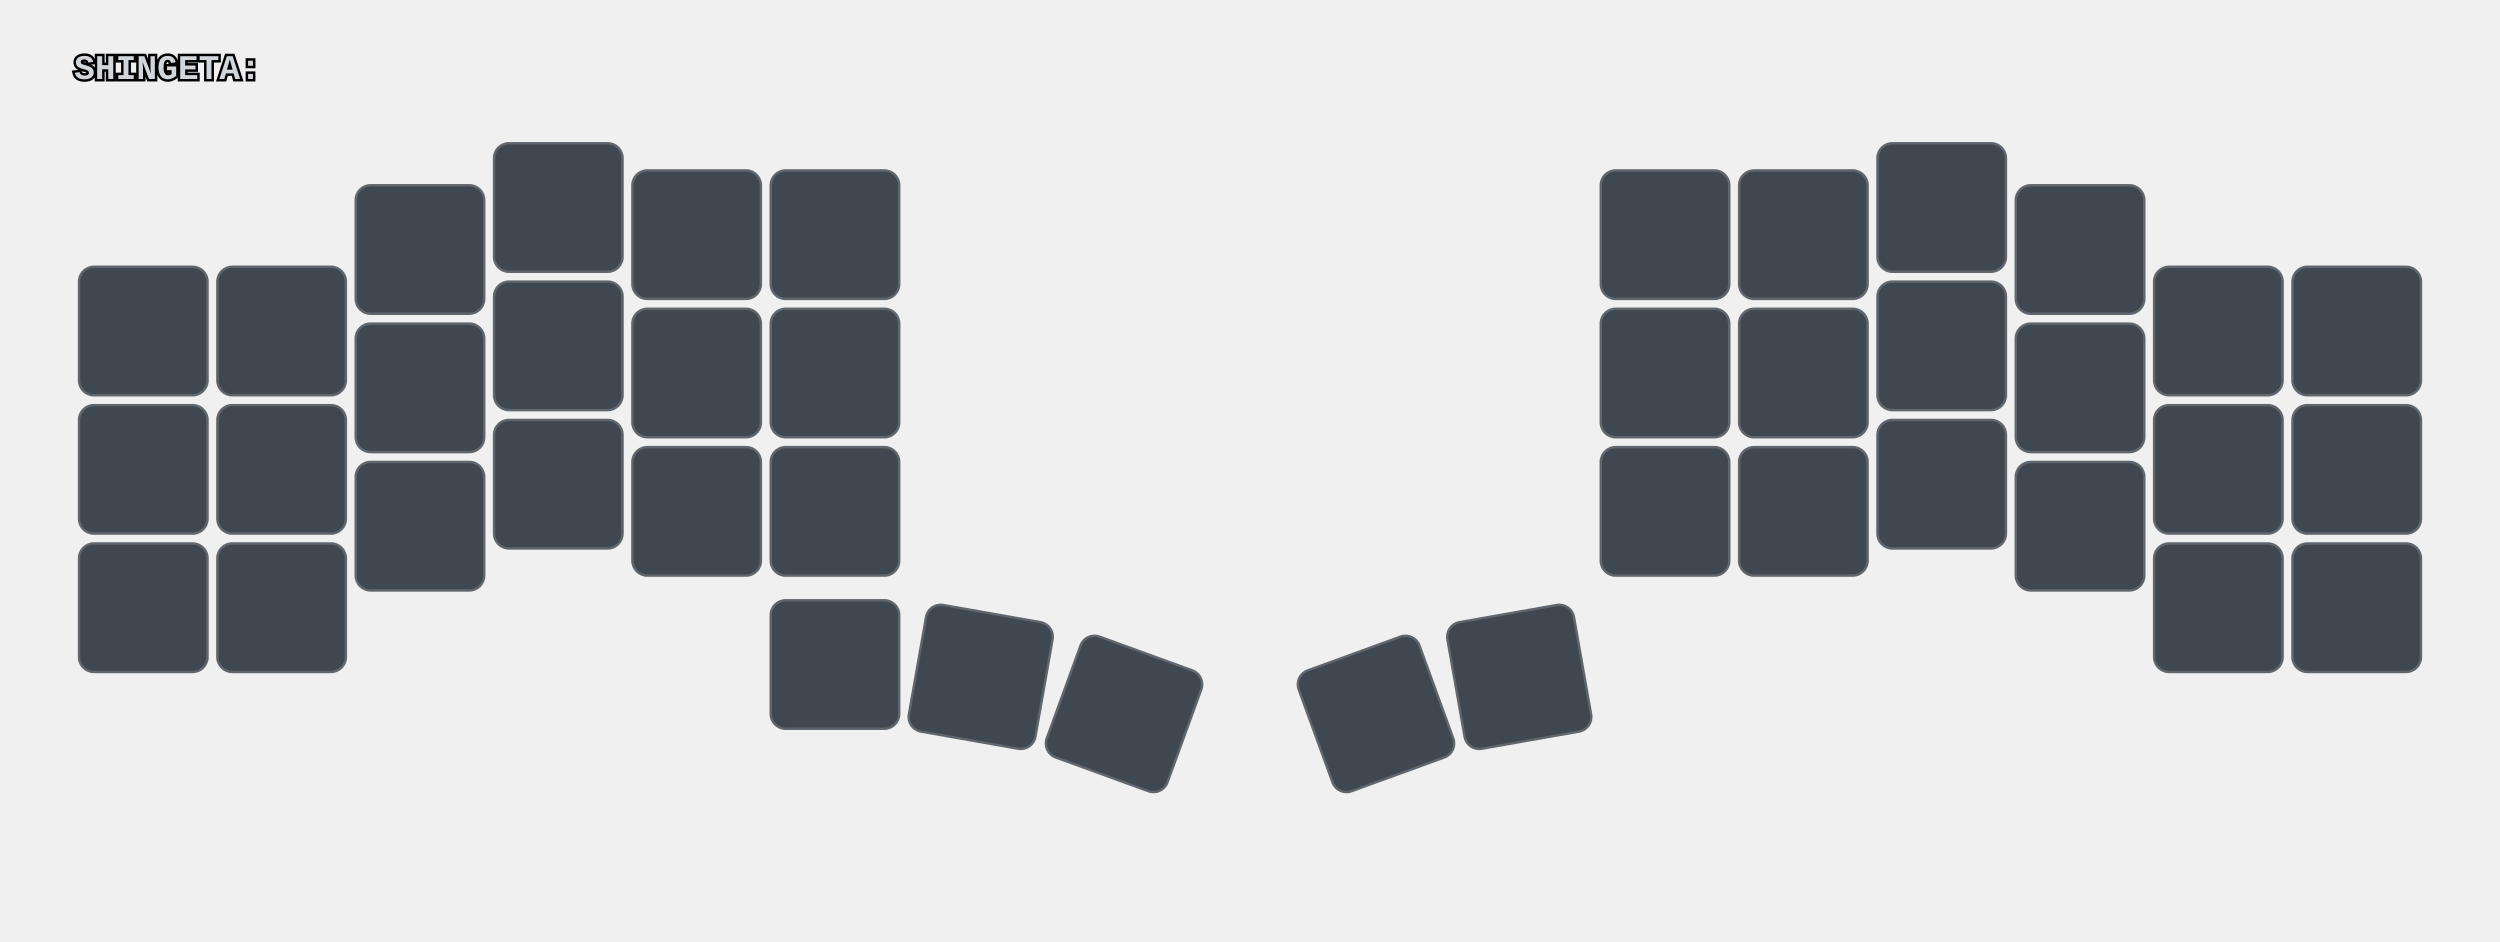
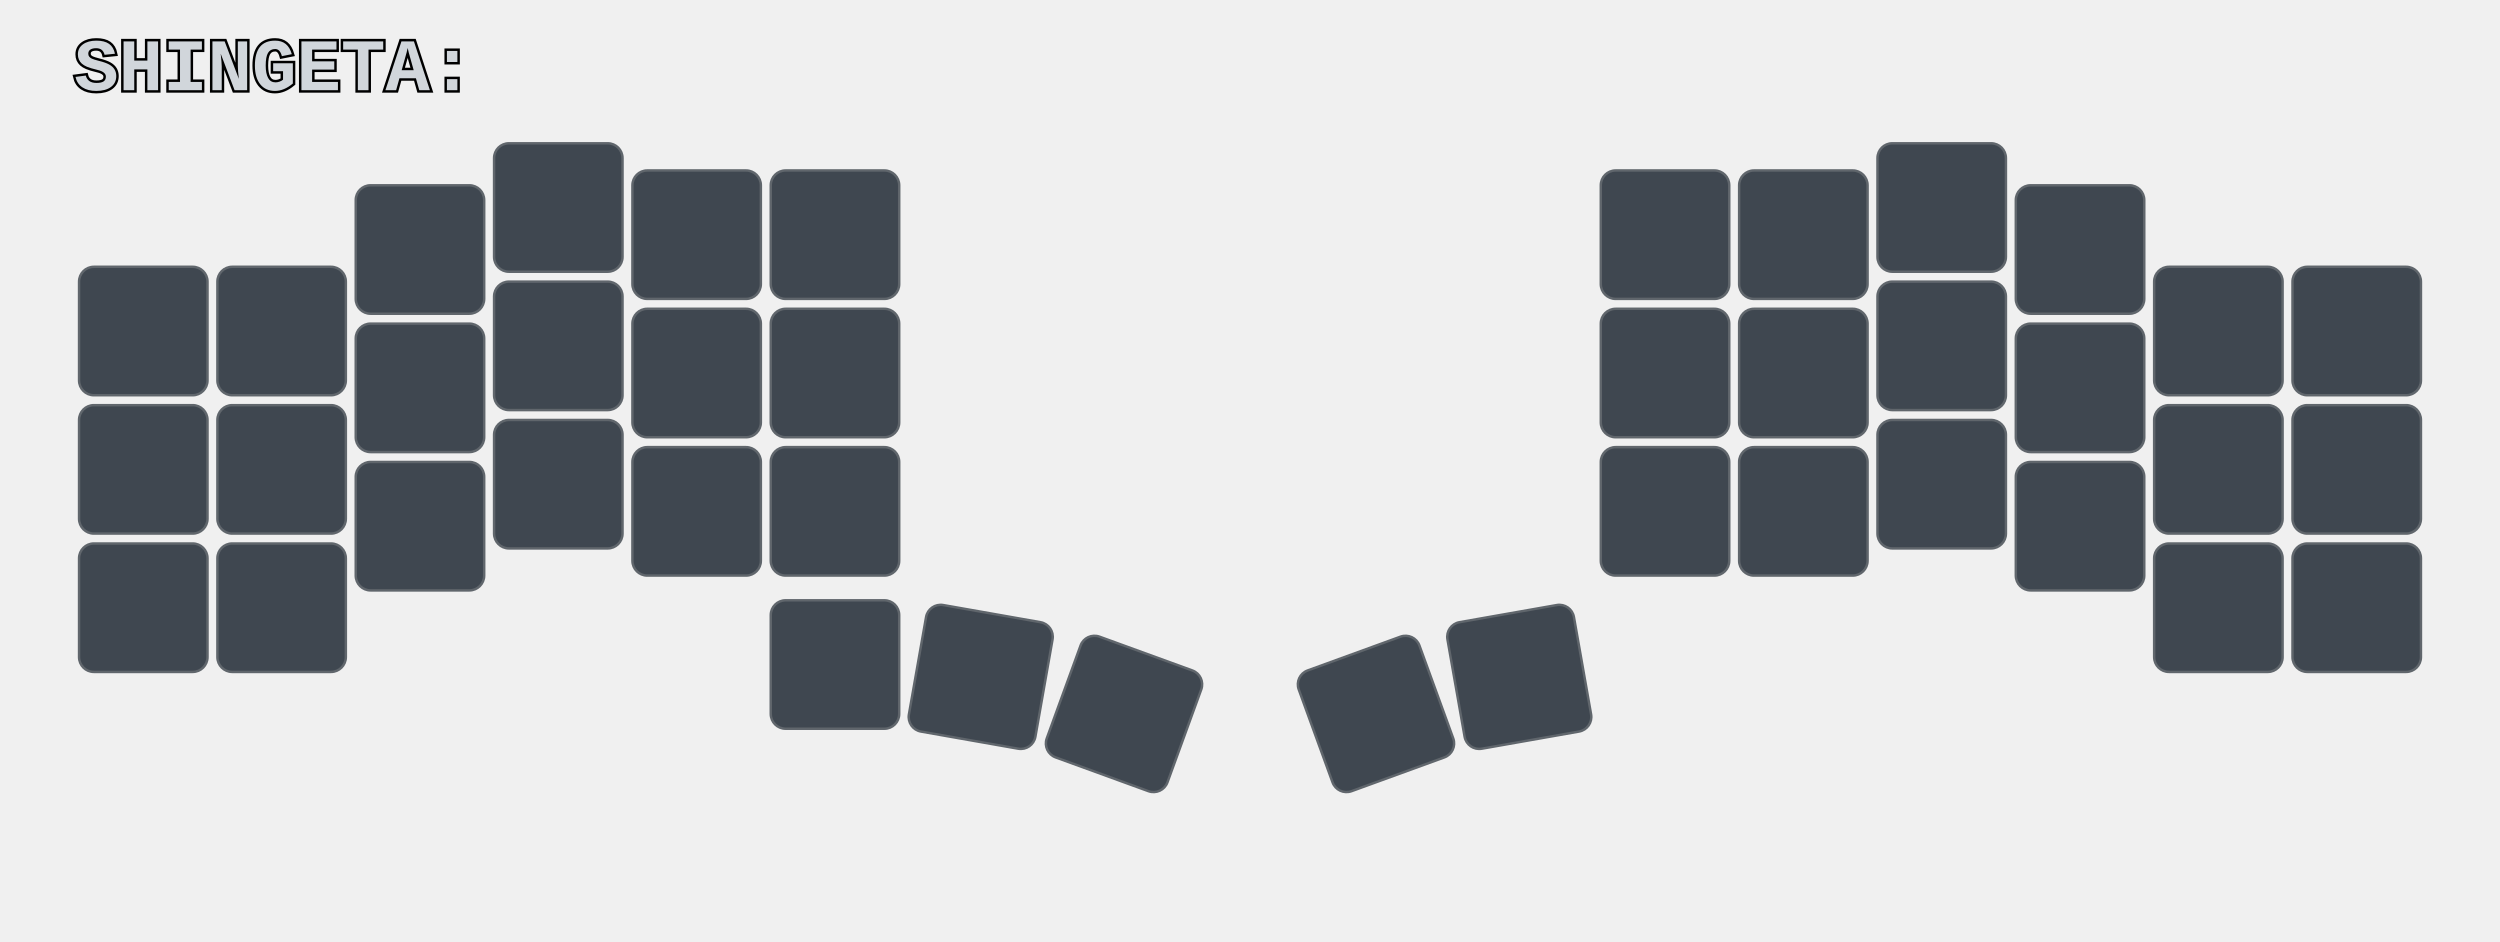
<svg xmlns="http://www.w3.org/2000/svg" width="1012" height="381" viewBox="0 0 1012 381" class="keymap">
  <defs>/* start glyphs */
<svg id="mdi:arrow-bottom-left">
      <svg id="mdi-arrow-bottom-left" viewBox="0 0 24 24">
        <path d="M19,6.41L17.59,5L7,15.59V9H5V19H15V17H8.41L19,6.41Z" />
      </svg>
    </svg>
    <svg id="mdi:arrow-bottom-right">
      <svg id="mdi-arrow-bottom-right" viewBox="0 0 24 24">
        <path d="M5,6.41L6.41,5L17,15.59V9H19V19H9V17H15.59L5,6.41Z" />
      </svg>
    </svg>
    <svg id="mdi:arrow-left">
      <svg id="mdi-arrow-left" viewBox="0 0 24 24">
        <path d="M20,11V13H8L13.5,18.5L12.08,19.92L4.16,12L12.08,4.08L13.5,5.5L8,11H20Z" />
      </svg>
    </svg>
    <svg id="mdi:arrow-right">
      <svg id="mdi-arrow-right" viewBox="0 0 24 24">
        <path d="M4,11V13H16L10.5,18.5L11.92,19.92L19.84,12L11.92,4.08L10.5,5.5L16,11H4Z" />
      </svg>
    </svg>
    <svg id="mdi:arrow-top-left">
      <svg id="mdi-arrow-top-left" viewBox="0 0 24 24">
        <path d="M19,17.59L17.59,19L7,8.41V15H5V5H15V7H8.41L19,17.59Z" />
      </svg>
    </svg>
    <svg id="mdi:arrow-top-right">
      <svg id="mdi-arrow-top-right" viewBox="0 0 24 24">
        <path d="M5,17.59L15.59,7H9V5H19V15H17V8.41L6.41,19L5,17.59Z" />
      </svg>
    </svg>
  </defs>/* end glyphs */
<style>/* inherit to force styles through use tags */
svg path {
    fill: inherit;
}

/* font and background color specifications */
svg.keymap {
-     font-family: SFMono-Regular,Consolas,Liberation Mono,Menlo,monospace;
+     font-family: Monaspace Krypton,Consolas,Liberation Mono,Menlo,monospace;
    font-size: 14px;
    font-kerning: normal;
    text-rendering: optimizeLegibility;
    fill: #24292e;
}

/* default key styling */
rect.key {
    fill: #f6f8fa;
    stroke: #c9cccf;
    stroke-width: 1;
}

/* default key side styling, only used is draw_key_sides is set */
rect.side {
    filter: brightness(90%);
}

/* color accent for combo boxes */
rect.combo, rect.combo-separate {
    fill: #cdf;
}

/* color accent for held keys */
rect.held, rect.combo.held {
    fill: #fdd;
}

/* color accent for ghost (optional) keys */
rect.ghost, rect.combo.ghost {
    stroke-dasharray: 4, 4;
    stroke-width: 2;
}

text {
    text-anchor: middle;
    dominant-baseline: middle;
}

/* styling for layer labels */
text.label {
+  font-size: 30px;
    font-weight: bold;
    text-anchor: start;
    stroke: white;
    stroke-width: 2;
    paint-order: stroke;
}

/* styling for combo tap, and key hold/shifted label text */
text.combo, text.hold, text.shifted {
    font-size: 11px;
}

text.hold {
    text-anchor: middle;
    dominant-baseline: auto;
}

text.shifted {
    text-anchor: middle;
    dominant-baseline: hanging;
}

/* styling for hold/shifted label text in combo box */
text.combo.hold, text.combo.shifted {
    font-size: 8px;
}

/* lighter symbol for transparent keys */
text.trans {
    fill: #7b7e81;
}

/* styling for combo dendrons */
path.combo {
    stroke-width: 1;
    stroke: gray;
    fill: none;
}

/* Start Tabler Icons Cleanup */
/* cannot use height/width with glyphs */
.icon-tabler &gt; path {
    fill: inherit;
    stroke: inherit;
    stroke-width: 2;
}
/* hide tabler's default box */
.icon-tabler &gt; path[stroke="none"][fill="none"] {
    visibility: hidden;
}
/* End Tabler Icons Cleanup */

svg.keymap { fill: #d1d6db; }
rect.key { fill: #3f4750; }
rect.key, rect.combo { stroke: #60666c; }
rect.combo, rect.combo-separate { fill: #1f3d7a; }
rect.held, rect.combo.held { fill: #854747; }
text.label, text.footer { stroke: black; }
text.trans { fill: #7e8184; }
path.combo { stroke: #7f7f7f; }
</style>
  <g transform="translate(30, 0)" class="layer-SHINGETA">
    <text x="0" y="28" class="label" id="SHINGETA">SHINGETA:</text>
    <g transform="translate(0, 56)">
      <g transform="translate(28, 78)" class="key keypos-0">
        <rect rx="6" ry="6" x="-26" y="-26" width="52" height="52" class="key" />
      </g>
      <g transform="translate(84, 78)" class="key keypos-1">
        <rect rx="6" ry="6" x="-26" y="-26" width="52" height="52" class="key" />
      </g>
      <g transform="translate(140, 45)" class="key keypos-2">
        <rect rx="6" ry="6" x="-26" y="-26" width="52" height="52" class="key" />
      </g>
      <g transform="translate(196, 28)" class="key keypos-3">
        <rect rx="6" ry="6" x="-26" y="-26" width="52" height="52" class="key" />
      </g>
      <g transform="translate(252, 39)" class="key keypos-4">
        <rect rx="6" ry="6" x="-26" y="-26" width="52" height="52" class="key" />
      </g>
      <g transform="translate(308, 39)" class="key keypos-5">
        <rect rx="6" ry="6" x="-26" y="-26" width="52" height="52" class="key" />
      </g>
      <g transform="translate(644, 39)" class="key keypos-6">
        <rect rx="6" ry="6" x="-26" y="-26" width="52" height="52" class="key" />
      </g>
      <g transform="translate(700, 39)" class="key keypos-7">
        <rect rx="6" ry="6" x="-26" y="-26" width="52" height="52" class="key" />
      </g>
      <g transform="translate(756, 28)" class="key keypos-8">
        <rect rx="6" ry="6" x="-26" y="-26" width="52" height="52" class="key" />
      </g>
      <g transform="translate(812, 45)" class="key keypos-9">
        <rect rx="6" ry="6" x="-26" y="-26" width="52" height="52" class="key" />
      </g>
      <g transform="translate(868, 78)" class="key keypos-10">
        <rect rx="6" ry="6" x="-26" y="-26" width="52" height="52" class="key" />
      </g>
      <g transform="translate(924, 78)" class="key keypos-11">
        <rect rx="6" ry="6" x="-26" y="-26" width="52" height="52" class="key" />
      </g>
      <g transform="translate(28, 134)" class="key keypos-12">
        <rect rx="6" ry="6" x="-26" y="-26" width="52" height="52" class="key" />
      </g>
      <g transform="translate(84, 134)" class="key keypos-13">
        <rect rx="6" ry="6" x="-26" y="-26" width="52" height="52" class="key" />
      </g>
      <g transform="translate(140, 101)" class="key keypos-14">
        <rect rx="6" ry="6" x="-26" y="-26" width="52" height="52" class="key" />
      </g>
      <g transform="translate(196, 84)" class="key keypos-15">
        <rect rx="6" ry="6" x="-26" y="-26" width="52" height="52" class="key" />
      </g>
      <g transform="translate(252, 95)" class="key keypos-16">
        <rect rx="6" ry="6" x="-26" y="-26" width="52" height="52" class="key" />
      </g>
      <g transform="translate(308, 95)" class="key keypos-17">
        <rect rx="6" ry="6" x="-26" y="-26" width="52" height="52" class="key" />
      </g>
      <g transform="translate(644, 95)" class="key keypos-18">
        <rect rx="6" ry="6" x="-26" y="-26" width="52" height="52" class="key" />
      </g>
      <g transform="translate(700, 95)" class="key keypos-19">
        <rect rx="6" ry="6" x="-26" y="-26" width="52" height="52" class="key" />
      </g>
      <g transform="translate(756, 84)" class="key keypos-20">
        <rect rx="6" ry="6" x="-26" y="-26" width="52" height="52" class="key" />
      </g>
      <g transform="translate(812, 101)" class="key keypos-21">
        <rect rx="6" ry="6" x="-26" y="-26" width="52" height="52" class="key" />
      </g>
      <g transform="translate(868, 134)" class="key keypos-22">
        <rect rx="6" ry="6" x="-26" y="-26" width="52" height="52" class="key" />
      </g>
      <g transform="translate(924, 134)" class="key keypos-23">
        <rect rx="6" ry="6" x="-26" y="-26" width="52" height="52" class="key" />
      </g>
      <g transform="translate(28, 190)" class="key keypos-24">
        <rect rx="6" ry="6" x="-26" y="-26" width="52" height="52" class="key" />
      </g>
      <g transform="translate(84, 190)" class="key keypos-25">
        <rect rx="6" ry="6" x="-26" y="-26" width="52" height="52" class="key" />
      </g>
      <g transform="translate(140, 157)" class="key keypos-26">
        <rect rx="6" ry="6" x="-26" y="-26" width="52" height="52" class="key" />
      </g>
      <g transform="translate(196, 140)" class="key keypos-27">
        <rect rx="6" ry="6" x="-26" y="-26" width="52" height="52" class="key" />
      </g>
      <g transform="translate(252, 151)" class="key keypos-28">
        <rect rx="6" ry="6" x="-26" y="-26" width="52" height="52" class="key" />
      </g>
      <g transform="translate(308, 151)" class="key keypos-29">
        <rect rx="6" ry="6" x="-26" y="-26" width="52" height="52" class="key" />
      </g>
      <g transform="translate(644, 151)" class="key keypos-30">
        <rect rx="6" ry="6" x="-26" y="-26" width="52" height="52" class="key" />
      </g>
      <g transform="translate(700, 151)" class="key keypos-31">
        <rect rx="6" ry="6" x="-26" y="-26" width="52" height="52" class="key" />
      </g>
      <g transform="translate(756, 140)" class="key keypos-32">
        <rect rx="6" ry="6" x="-26" y="-26" width="52" height="52" class="key" />
      </g>
      <g transform="translate(812, 157)" class="key keypos-33">
        <rect rx="6" ry="6" x="-26" y="-26" width="52" height="52" class="key" />
      </g>
      <g transform="translate(868, 190)" class="key keypos-34">
        <rect rx="6" ry="6" x="-26" y="-26" width="52" height="52" class="key" />
      </g>
      <g transform="translate(924, 190)" class="key keypos-35">
        <rect rx="6" ry="6" x="-26" y="-26" width="52" height="52" class="key" />
      </g>
      <g transform="translate(308, 213)" class="key keypos-36">
        <rect rx="6" ry="6" x="-26" y="-26" width="52" height="52" class="key" />
      </g>
      <g transform="translate(367, 218) rotate(10.0)" class="key keypos-37">
        <rect rx="6" ry="6" x="-26" y="-26" width="52" height="52" class="key" />
      </g>
      <g transform="translate(425, 233) rotate(20.0)" class="key keypos-38">
        <rect rx="6" ry="6" x="-26" y="-26" width="52" height="52" class="key" />
      </g>
      <g transform="translate(527, 233) rotate(-20.0)" class="key keypos-39">
        <rect rx="6" ry="6" x="-26" y="-26" width="52" height="52" class="key" />
      </g>
      <g transform="translate(585, 218) rotate(-10.0)" class="key keypos-40">
        <rect rx="6" ry="6" x="-26" y="-26" width="52" height="52" class="key" />
      </g>
    </g>
  </g>
</svg>
